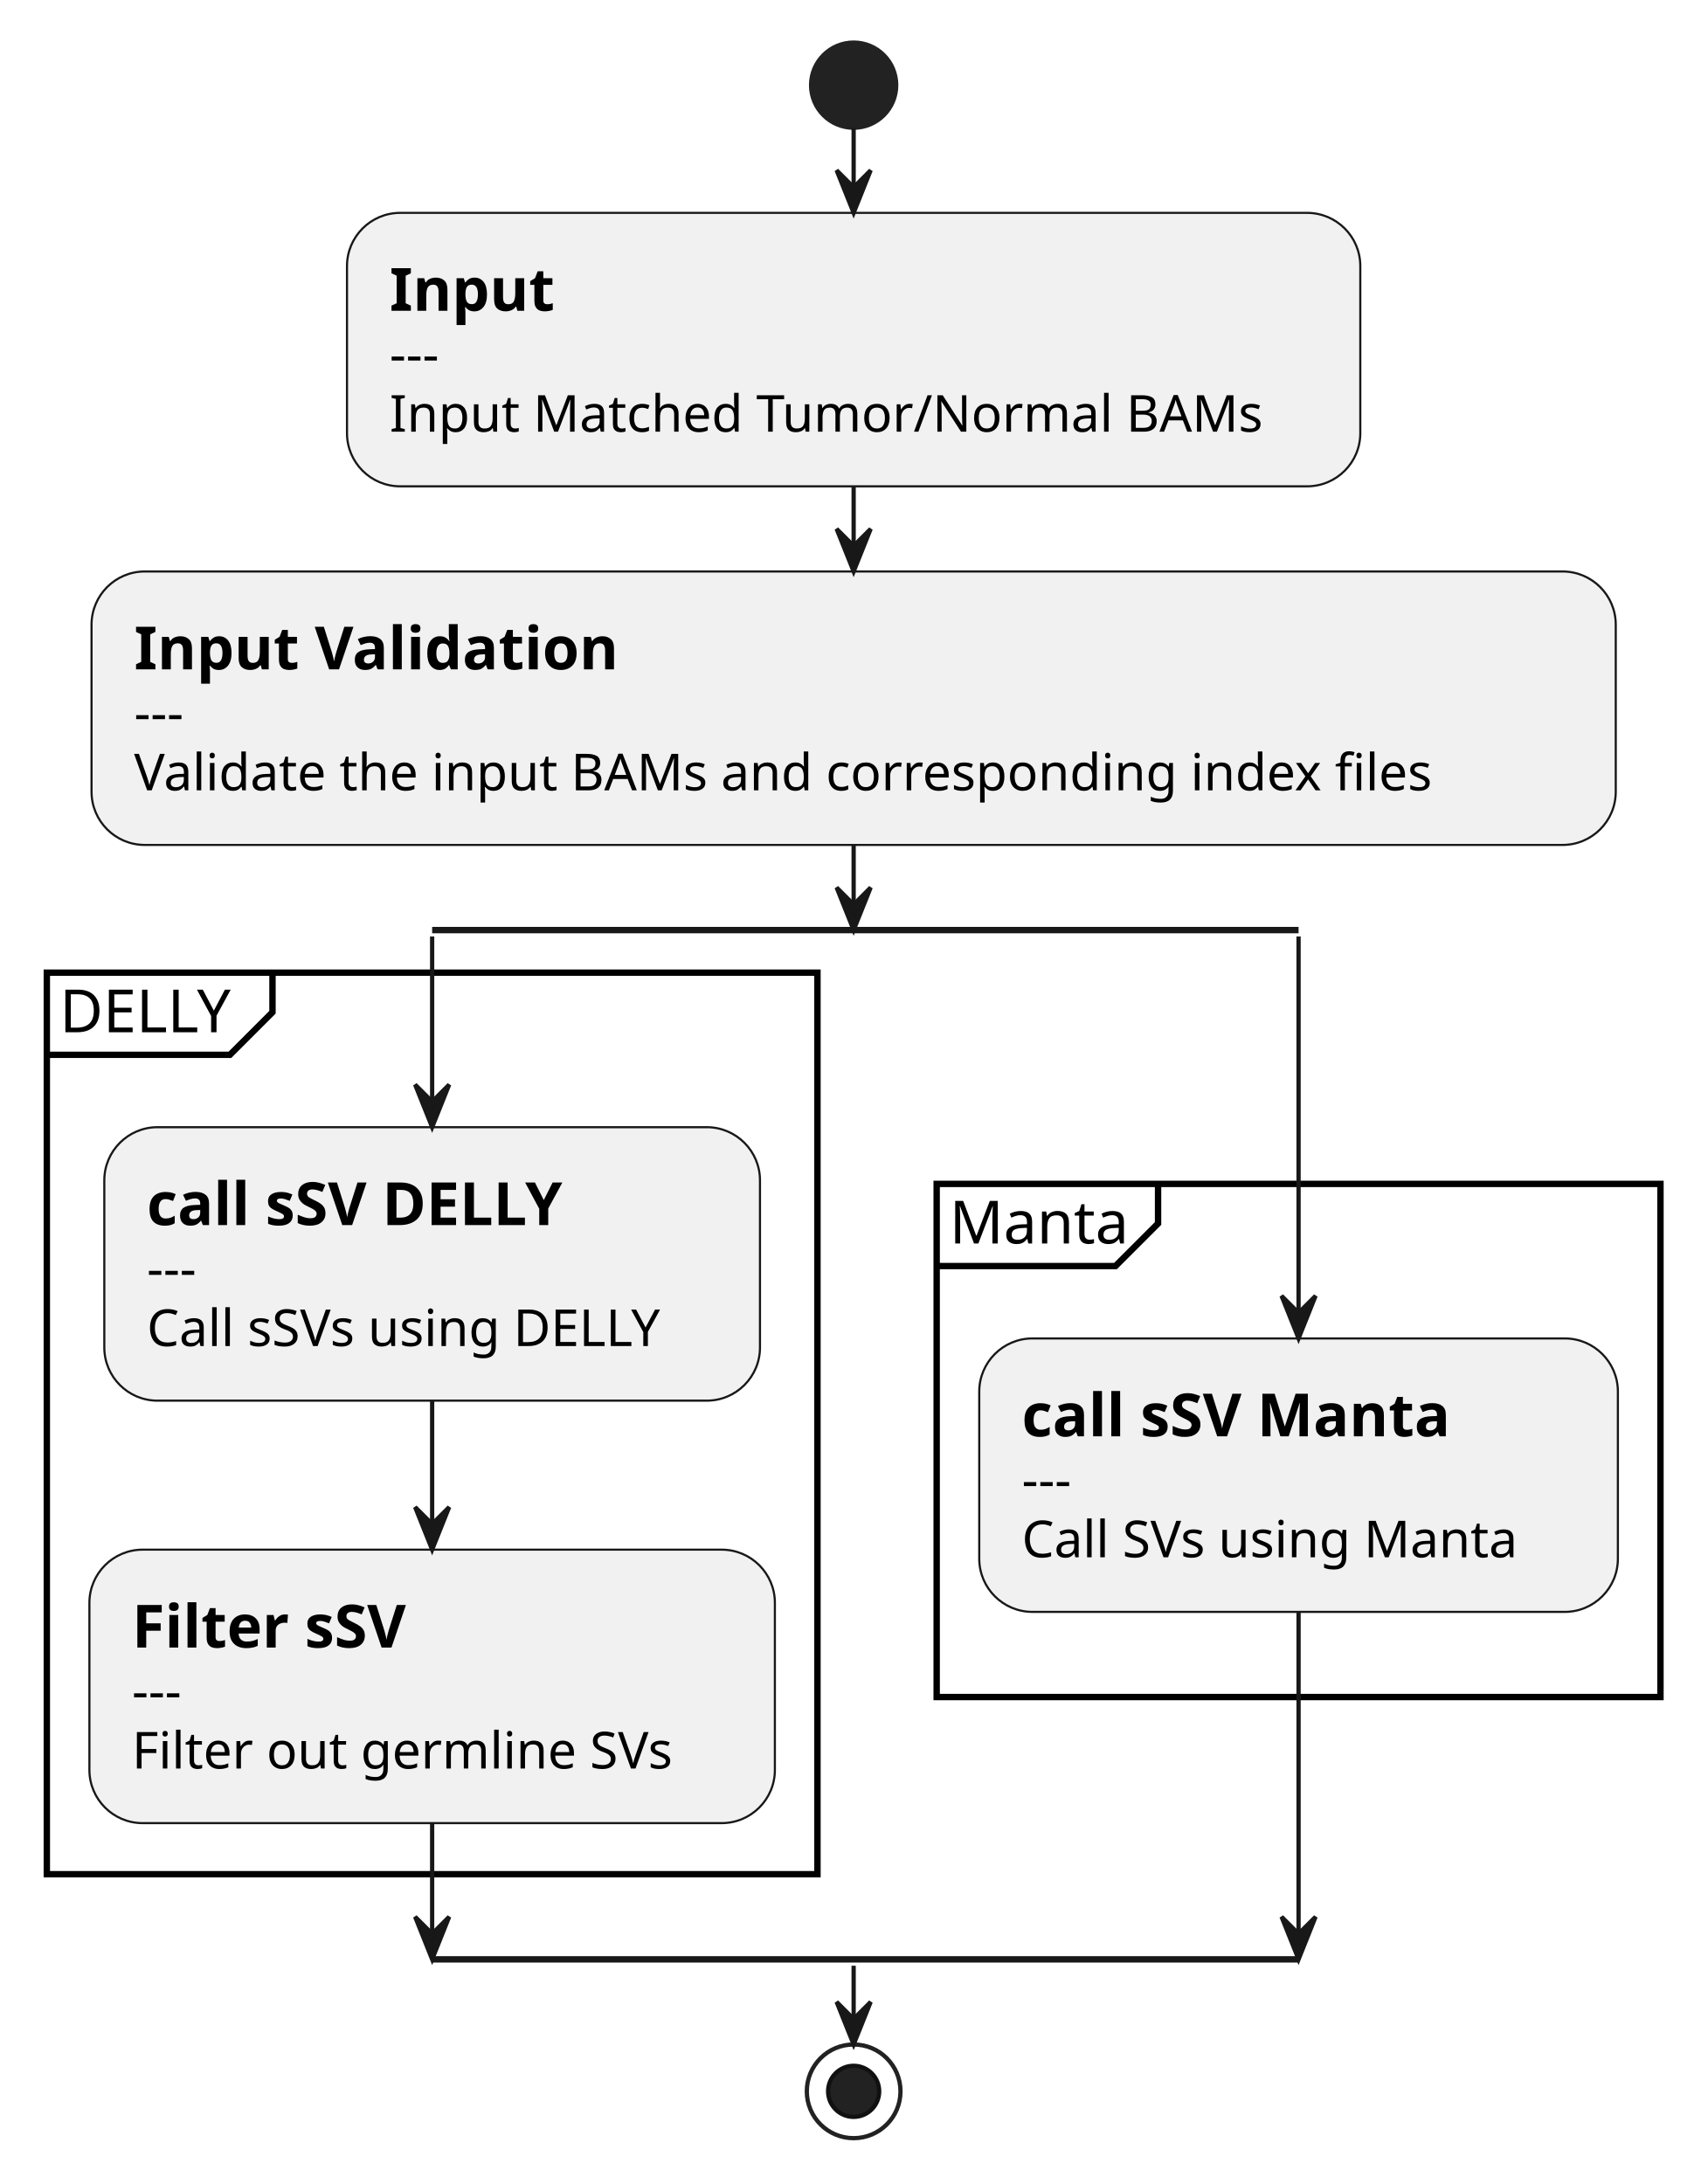
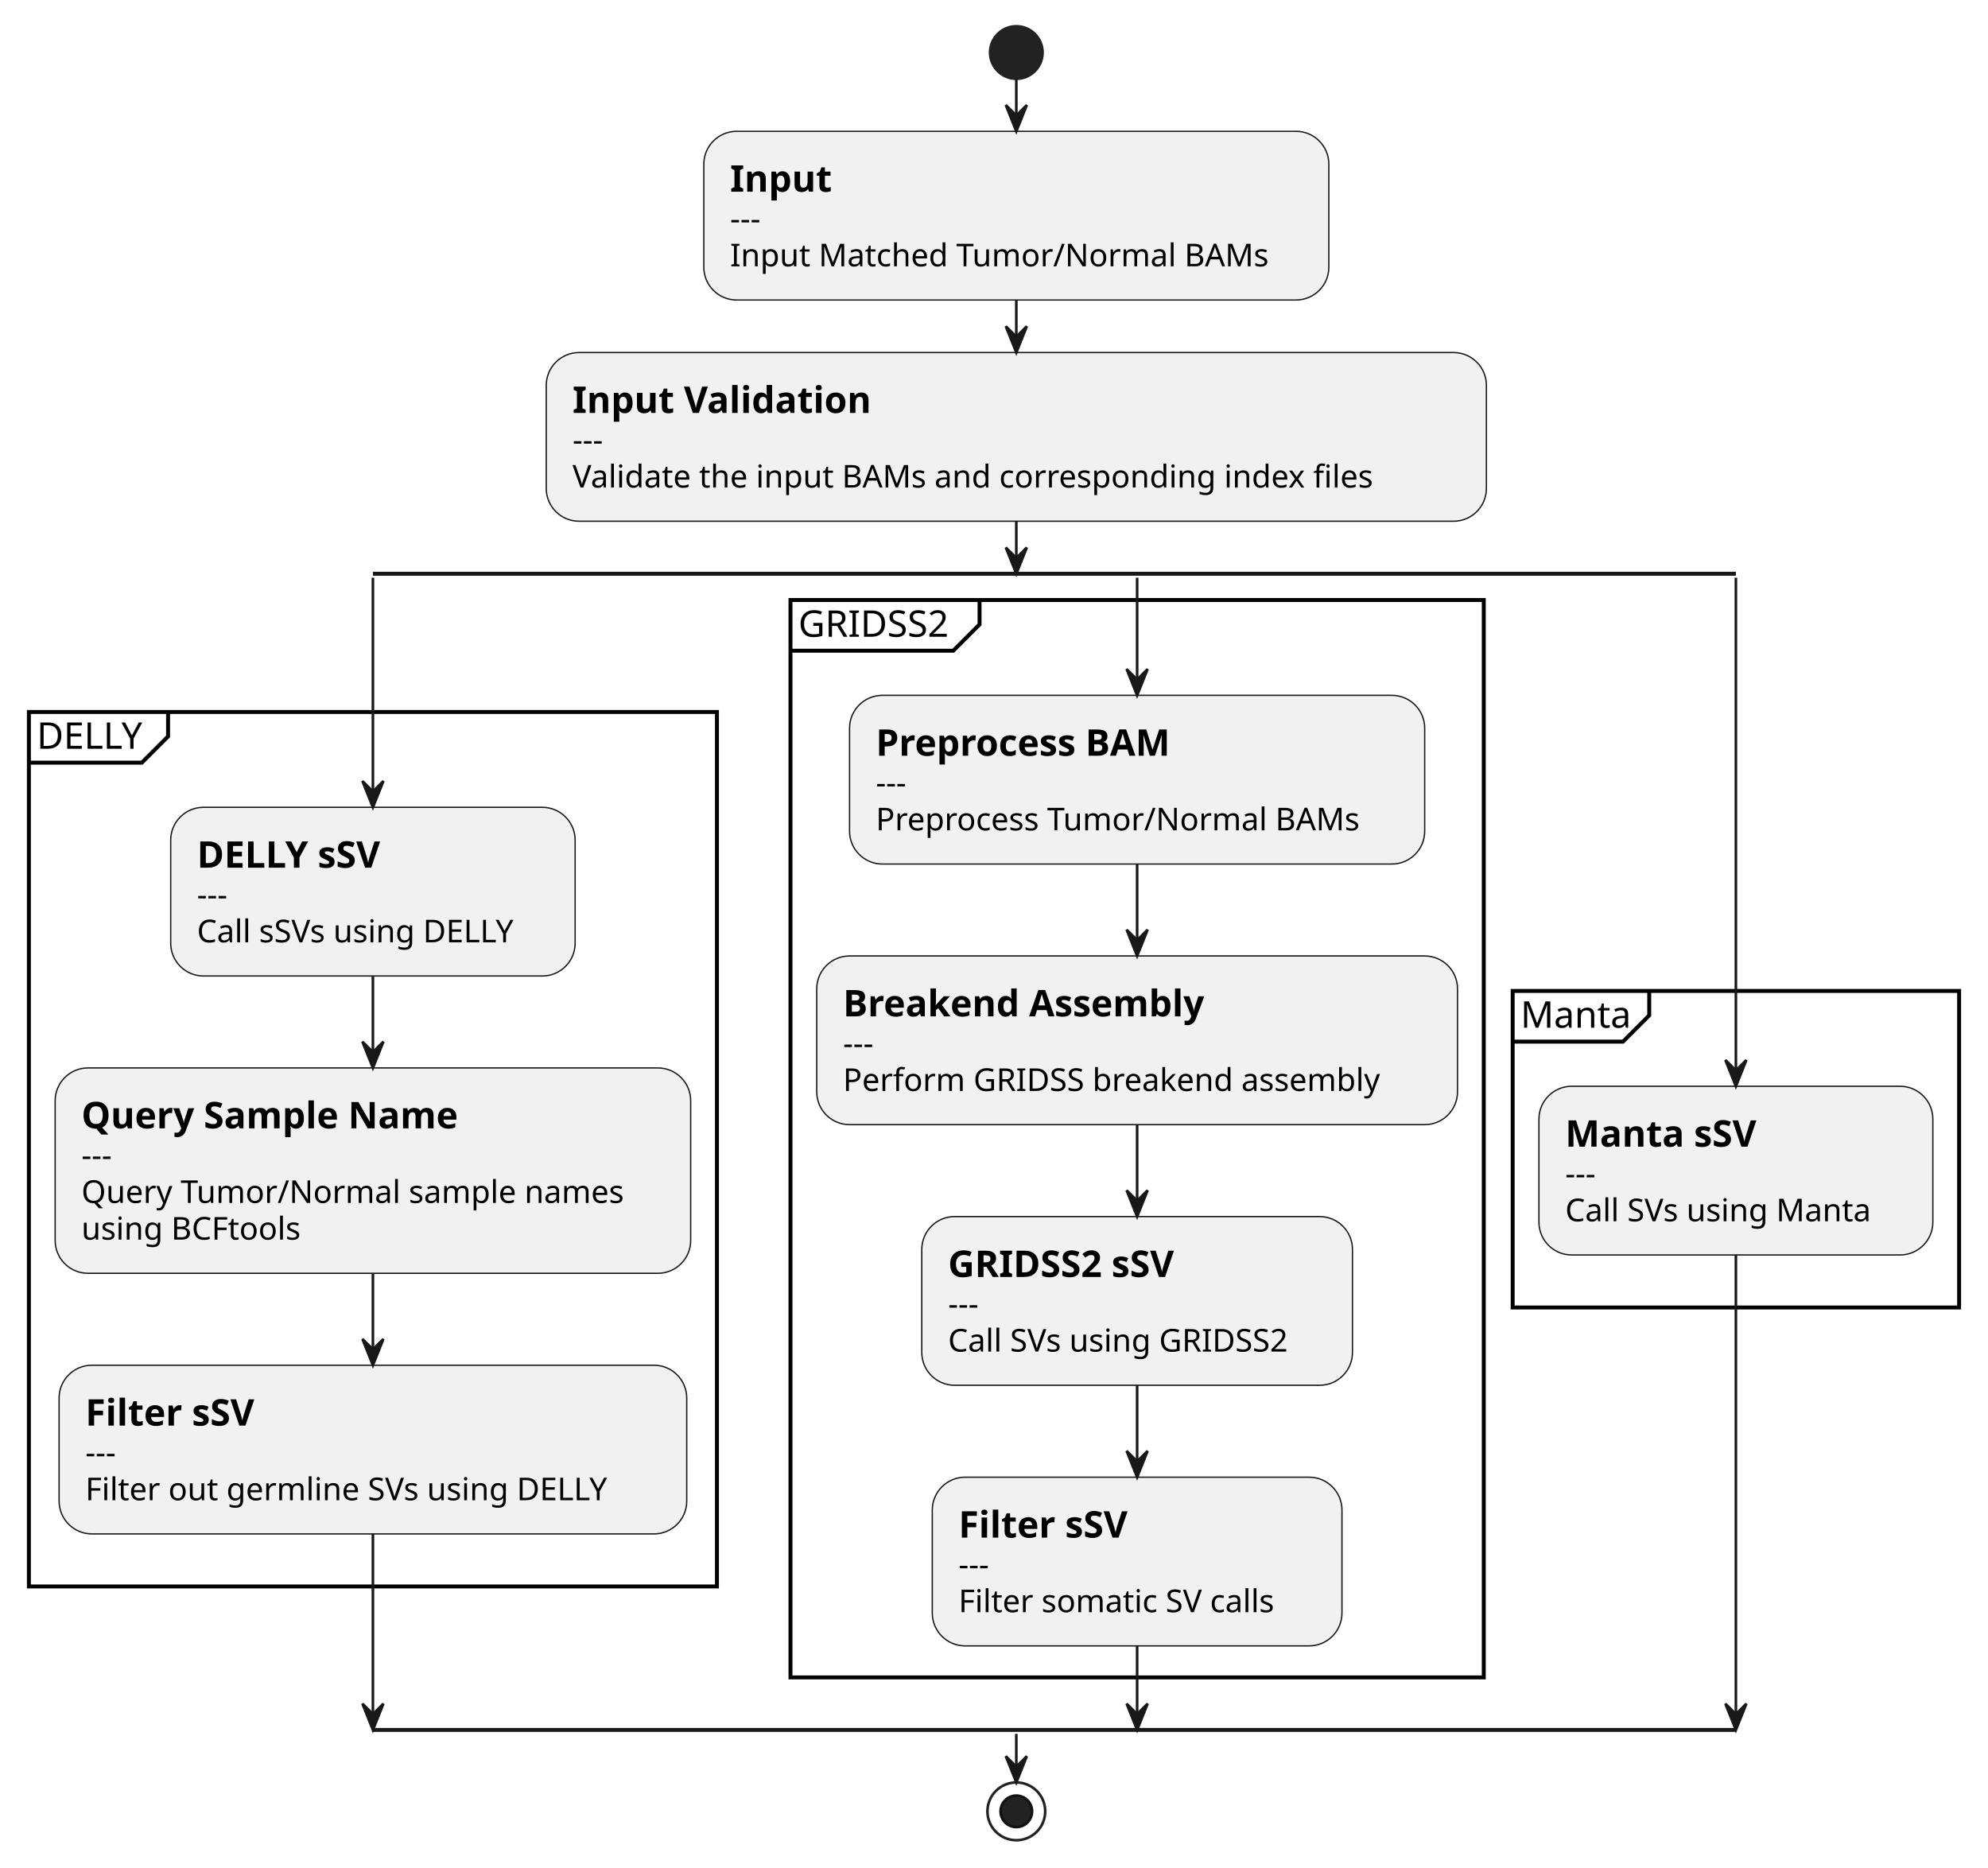
- <svg xmlns="http://www.w3.org/2000/svg" contentStyleType="text/css" height="513px" preserveAspectRatio="none" style="width:401px;height:513px;background:#FFFFFF;" version="1.1" viewBox="0 0 401 513" width="401px" zoomAndPan="magnify">
+ <svg xmlns="http://www.w3.org/2000/svg" contentStyleType="text/css" height="711px" preserveAspectRatio="none" style="width:757px;height:711px;background:#FFFFFF;" version="1.1" viewBox="0 0 757 711" width="757px" zoomAndPan="magnify">
  <defs />
  <g>
-     <ellipse cx="200.5" cy="20" fill="#222222" rx="10" ry="10" style="stroke:#222222;stroke-width:1.0;" />
-     <rect fill="#F1F1F1" height="64.234" rx="12.5" ry="12.5" style="stroke:#181818;stroke-width:0.5;" width="238" x="81.5" y="50" />
-     <text fill="#000000" font-family="sans-serif" font-size="14" font-weight="bold" lengthAdjust="spacing" textLength="40" x="91.5" y="72.995">Input</text>
-     <text fill="#000000" font-family="sans-serif" font-size="12" lengthAdjust="spacing" textLength="12" x="91.5" y="87.436">---</text>
-     <text fill="#000000" font-family="sans-serif" font-size="12" lengthAdjust="spacing" textLength="218" x="91.5" y="101.404">Input Matched Tumor/Normal BAMs</text>
-     <rect fill="#F1F1F1" height="64.234" rx="12.5" ry="12.5" style="stroke:#181818;stroke-width:0.5;" width="358" x="21.5" y="134.234" />
-     <text fill="#000000" font-family="sans-serif" font-size="14" font-weight="bold" lengthAdjust="spacing" textLength="122" x="31.5" y="157.23">Input Validation</text>
-     <text fill="#000000" font-family="sans-serif" font-size="12" lengthAdjust="spacing" textLength="12" x="31.5" y="171.67">---</text>
-     <text fill="#000000" font-family="sans-serif" font-size="12" lengthAdjust="spacing" textLength="338" x="31.5" y="185.639">Validate the input BAMs and corresponding index files</text>
-     <line style="stroke:#181818;stroke-width:1.5;" x1="101.5" x2="305" y1="218.469" y2="218.469" />
-     <rect fill="none" height="211.766" style="stroke:#000000;stroke-width:1.5;" width="181" x="11" y="228.469" />
-     <path d="M64,228.469 L64,237.766 L54,247.766 L11,247.766 " fill="none" style="stroke:#000000;stroke-width:1.5;" />
-     <text fill="#000000" font-family="sans-serif" font-size="14" lengthAdjust="spacing" textLength="43" x="14" y="242.464">DELLY</text>
-     <rect fill="#F1F1F1" height="64.234" rx="12.5" ry="12.5" style="stroke:#181818;stroke-width:0.5;" width="154" x="24.5" y="264.766" />
-     <text fill="#000000" font-family="sans-serif" font-size="14" font-weight="bold" lengthAdjust="spacing" textLength="114" x="34.5" y="287.761">call sSV DELLY</text>
-     <text fill="#000000" font-family="sans-serif" font-size="12" lengthAdjust="spacing" textLength="12" x="34.5" y="302.201">---</text>
-     <text fill="#000000" font-family="sans-serif" font-size="12" lengthAdjust="spacing" textLength="134" x="34.5" y="316.17">Call sSVs using DELLY</text>
-     <rect fill="#F1F1F1" height="64.234" rx="12.5" ry="12.5" style="stroke:#181818;stroke-width:0.5;" width="161" x="21" y="364" />
-     <text fill="#000000" font-family="sans-serif" font-size="14" font-weight="bold" lengthAdjust="spacing" textLength="75" x="31" y="386.995">Filter sSV</text>
-     <text fill="#000000" font-family="sans-serif" font-size="12" lengthAdjust="spacing" textLength="12" x="31" y="401.435">---</text>
-     <text fill="#000000" font-family="sans-serif" font-size="12" lengthAdjust="spacing" textLength="141" x="31" y="415.404">Filter out germline SVs</text>
-     <rect fill="none" height="120.531" style="stroke:#000000;stroke-width:1.5;" width="170" x="220" y="278.086" />
-     <path d="M272,278.086 L272,287.383 L262,297.383 L220,297.383 " fill="none" style="stroke:#000000;stroke-width:1.5;" />
-     <text fill="#000000" font-family="sans-serif" font-size="14" lengthAdjust="spacing" textLength="42" x="223" y="292.081">Manta</text>
-     <rect fill="#F1F1F1" height="64.234" rx="12.5" ry="12.5" style="stroke:#181818;stroke-width:0.5;" width="150" x="230" y="314.383" />
-     <text fill="#000000" font-family="sans-serif" font-size="14" font-weight="bold" lengthAdjust="spacing" textLength="113" x="240" y="337.378">call sSV Manta</text>
-     <text fill="#000000" font-family="sans-serif" font-size="12" lengthAdjust="spacing" textLength="12" x="240" y="351.818">---</text>
-     <text fill="#000000" font-family="sans-serif" font-size="12" lengthAdjust="spacing" textLength="130" x="240" y="365.787">Call SVs using Manta</text>
-     <line style="stroke:#181818;stroke-width:1.5;" x1="101.5" x2="305" y1="460.234" y2="460.234" />
-     <ellipse cx="200.5" cy="491.234" rx="11" ry="11" style="stroke:#222222;stroke-width:1.0;fill:none;" />
-     <ellipse cx="200.5" cy="491.234" fill="#222222" rx="6" ry="6" style="stroke:#111111;stroke-width:1.0;" />
-     <line style="stroke:#181818;stroke-width:1.0;" x1="200.5" x2="200.5" y1="30" y2="50" />
-     <polygon fill="#181818" points="196.5,40,200.5,50,204.5,40,200.5,44" style="stroke:#181818;stroke-width:1.0;" />
-     <line style="stroke:#181818;stroke-width:1.0;" x1="200.5" x2="200.5" y1="114.234" y2="134.234" />
-     <polygon fill="#181818" points="196.5,124.234,200.5,134.234,204.5,124.234,200.5,128.234" style="stroke:#181818;stroke-width:1.0;" />
-     <line style="stroke:#181818;stroke-width:1.0;" x1="101.5" x2="101.5" y1="329" y2="364" />
-     <polygon fill="#181818" points="97.5,354,101.5,364,105.5,354,101.5,358" style="stroke:#181818;stroke-width:1.0;" />
-     <line style="stroke:#181818;stroke-width:1.0;" x1="101.5" x2="101.5" y1="219.969" y2="264.766" />
-     <polygon fill="#181818" points="97.5,254.766,101.5,264.766,105.5,254.766,101.5,258.766" style="stroke:#181818;stroke-width:1.0;" />
-     <line style="stroke:#181818;stroke-width:1.0;" x1="305" x2="305" y1="219.969" y2="314.383" />
-     <polygon fill="#181818" points="301,304.383,305,314.383,309,304.383,305,308.383" style="stroke:#181818;stroke-width:1.0;" />
-     <line style="stroke:#181818;stroke-width:1.0;" x1="101.5" x2="101.5" y1="428.234" y2="460.234" />
-     <polygon fill="#181818" points="97.5,450.234,101.5,460.234,105.5,450.234,101.5,454.234" style="stroke:#181818;stroke-width:1.0;" />
-     <line style="stroke:#181818;stroke-width:1.0;" x1="305" x2="305" y1="378.617" y2="460.234" />
-     <polygon fill="#181818" points="301,450.234,305,460.234,309,450.234,305,454.234" style="stroke:#181818;stroke-width:1.0;" />
-     <line style="stroke:#181818;stroke-width:1.0;" x1="200.5" x2="200.5" y1="198.469" y2="218.469" />
-     <polygon fill="#181818" points="196.5,208.469,200.5,218.469,204.5,208.469,200.5,212.469" style="stroke:#181818;stroke-width:1.0;" />
-     <line style="stroke:#181818;stroke-width:1.0;" x1="200.5" x2="200.5" y1="461.734" y2="480.234" />
-     <polygon fill="#181818" points="196.5,470.234,200.5,480.234,204.5,470.234,200.5,474.234" style="stroke:#181818;stroke-width:1.0;" />
+     <ellipse cx="387" cy="20" fill="#222222" rx="10" ry="10" style="stroke:#222222;stroke-width:1.0;" />
+     <rect fill="#F1F1F1" height="64.234" rx="12.5" ry="12.5" style="stroke:#181818;stroke-width:0.5;" width="238" x="268" y="50" />
+     <text fill="#000000" font-family="sans-serif" font-size="14" font-weight="bold" lengthAdjust="spacing" textLength="40" x="278" y="72.995">Input</text>
+     <text fill="#000000" font-family="sans-serif" font-size="12" lengthAdjust="spacing" textLength="12" x="278" y="87.436">---</text>
+     <text fill="#000000" font-family="sans-serif" font-size="12" lengthAdjust="spacing" textLength="218" x="278" y="101.404">Input Matched Tumor/Normal BAMs</text>
+     <rect fill="#F1F1F1" height="64.234" rx="12.5" ry="12.5" style="stroke:#181818;stroke-width:0.5;" width="358" x="208" y="134.234" />
+     <text fill="#000000" font-family="sans-serif" font-size="14" font-weight="bold" lengthAdjust="spacing" textLength="122" x="218" y="157.23">Input Validation</text>
+     <text fill="#000000" font-family="sans-serif" font-size="12" lengthAdjust="spacing" textLength="12" x="218" y="171.67">---</text>
+     <text fill="#000000" font-family="sans-serif" font-size="12" lengthAdjust="spacing" textLength="338" x="218" y="185.639">Validate the input BAMs and corresponding index files</text>
+     <line style="stroke:#181818;stroke-width:1.5;" x1="142" x2="661" y1="218.469" y2="218.469" />
+     <rect fill="none" height="332.969" style="stroke:#000000;stroke-width:1.5;" width="262" x="11" y="271.102" />
+     <path d="M64,271.102 L64,280.398 L54,290.398 L11,290.398 " fill="none" style="stroke:#000000;stroke-width:1.5;" />
+     <text fill="#000000" font-family="sans-serif" font-size="14" lengthAdjust="spacing" textLength="43" x="14" y="285.097">DELLY</text>
+     <rect fill="#F1F1F1" height="64.234" rx="12.5" ry="12.5" style="stroke:#181818;stroke-width:0.5;" width="154" x="65" y="307.398" />
+     <text fill="#000000" font-family="sans-serif" font-size="14" font-weight="bold" lengthAdjust="spacing" textLength="83" x="75" y="330.394">DELLY sSV</text>
+     <text fill="#000000" font-family="sans-serif" font-size="12" lengthAdjust="spacing" textLength="12" x="75" y="344.834">---</text>
+     <text fill="#000000" font-family="sans-serif" font-size="12" lengthAdjust="spacing" textLength="134" x="75" y="358.803">Call sSVs using DELLY</text>
+     <rect fill="#F1F1F1" height="78.203" rx="12.5" ry="12.5" style="stroke:#181818;stroke-width:0.5;" width="242" x="21" y="406.633" />
+     <text fill="#000000" font-family="sans-serif" font-size="14" font-weight="bold" lengthAdjust="spacing" textLength="159" x="31" y="429.628">Query Sample Name</text>
+     <text fill="#000000" font-family="sans-serif" font-size="12" lengthAdjust="spacing" textLength="12" x="31" y="444.068">---</text>
+     <text fill="#000000" font-family="sans-serif" font-size="12" lengthAdjust="spacing" textLength="222" x="31" y="458.037">Query Tumor/Normal sample names</text>
+     <text fill="#000000" font-family="sans-serif" font-size="12" lengthAdjust="spacing" textLength="92" x="31" y="472.006">using BCFtools</text>
+     <rect fill="#F1F1F1" height="64.234" rx="12.5" ry="12.5" style="stroke:#181818;stroke-width:0.5;" width="239" x="22.5" y="519.836" />
+     <text fill="#000000" font-family="sans-serif" font-size="14" font-weight="bold" lengthAdjust="spacing" textLength="75" x="32.5" y="542.831">Filter sSV</text>
+     <text fill="#000000" font-family="sans-serif" font-size="12" lengthAdjust="spacing" textLength="12" x="32.5" y="557.271">---</text>
+     <text fill="#000000" font-family="sans-serif" font-size="12" lengthAdjust="spacing" textLength="219" x="32.5" y="571.24">Filter out germline SVs using DELLY</text>
+     <rect fill="none" height="410.234" style="stroke:#000000;stroke-width:1.5;" width="264" x="301" y="228.469" />
+     <path d="M373,228.469 L373,237.766 L363,247.766 L301,247.766 " fill="none" style="stroke:#000000;stroke-width:1.5;" />
+     <text fill="#000000" font-family="sans-serif" font-size="14" lengthAdjust="spacing" textLength="62" x="304" y="242.464">GRIDSS2</text>
+     <rect fill="#F1F1F1" height="64.234" rx="12.5" ry="12.5" style="stroke:#181818;stroke-width:0.5;" width="219" x="323.5" y="264.766" />
+     <text fill="#000000" font-family="sans-serif" font-size="14" font-weight="bold" lengthAdjust="spacing" textLength="130" x="333.5" y="287.761">Preprocess BAM</text>
+     <text fill="#000000" font-family="sans-serif" font-size="12" lengthAdjust="spacing" textLength="12" x="333.5" y="302.201">---</text>
+     <text fill="#000000" font-family="sans-serif" font-size="12" lengthAdjust="spacing" textLength="199" x="333.5" y="316.17">Preprocess Tumor/Normal BAMs</text>
+     <rect fill="#F1F1F1" height="64.234" rx="12.5" ry="12.5" style="stroke:#181818;stroke-width:0.5;" width="244" x="311" y="364" />
+     <text fill="#000000" font-family="sans-serif" font-size="14" font-weight="bold" lengthAdjust="spacing" textLength="156" x="321" y="386.995">Breakend Assembly</text>
+     <text fill="#000000" font-family="sans-serif" font-size="12" lengthAdjust="spacing" textLength="12" x="321" y="401.435">---</text>
+     <text fill="#000000" font-family="sans-serif" font-size="12" lengthAdjust="spacing" textLength="224" x="321" y="415.404">Perform GRIDSS breakend assembly</text>
+     <rect fill="#F1F1F1" height="64.234" rx="12.5" ry="12.5" style="stroke:#181818;stroke-width:0.5;" width="164" x="351" y="463.234" />
+     <text fill="#000000" font-family="sans-serif" font-size="14" font-weight="bold" lengthAdjust="spacing" textLength="102" x="361" y="486.229">GRIDSS2 sSV</text>
+     <text fill="#000000" font-family="sans-serif" font-size="12" lengthAdjust="spacing" textLength="12" x="361" y="500.67">---</text>
+     <text fill="#000000" font-family="sans-serif" font-size="12" lengthAdjust="spacing" textLength="144" x="361" y="514.639">Call SVs using GRIDSS2</text>
+     <rect fill="#F1F1F1" height="64.234" rx="12.5" ry="12.5" style="stroke:#181818;stroke-width:0.5;" width="156" x="355" y="562.469" />
+     <text fill="#000000" font-family="sans-serif" font-size="14" font-weight="bold" lengthAdjust="spacing" textLength="75" x="365" y="585.464">Filter sSV</text>
+     <text fill="#000000" font-family="sans-serif" font-size="12" lengthAdjust="spacing" textLength="12" x="365" y="599.904">---</text>
+     <text fill="#000000" font-family="sans-serif" font-size="12" lengthAdjust="spacing" textLength="136" x="365" y="613.873">Filter somatic SV calls</text>
+     <rect fill="none" height="120.531" style="stroke:#000000;stroke-width:1.5;" width="170" x="576" y="377.32" />
+     <path d="M628,377.32 L628,386.617 L618,396.617 L576,396.617 " fill="none" style="stroke:#000000;stroke-width:1.5;" />
+     <text fill="#000000" font-family="sans-serif" font-size="14" lengthAdjust="spacing" textLength="42" x="579" y="391.315">Manta</text>
+     <rect fill="#F1F1F1" height="64.234" rx="12.5" ry="12.5" style="stroke:#181818;stroke-width:0.5;" width="150" x="586" y="413.617" />
+     <text fill="#000000" font-family="sans-serif" font-size="14" font-weight="bold" lengthAdjust="spacing" textLength="82" x="596" y="436.612">Manta sSV</text>
+     <text fill="#000000" font-family="sans-serif" font-size="12" lengthAdjust="spacing" textLength="12" x="596" y="451.053">---</text>
+     <text fill="#000000" font-family="sans-serif" font-size="12" lengthAdjust="spacing" textLength="130" x="596" y="465.022">Call SVs using Manta</text>
+     <line style="stroke:#181818;stroke-width:1.5;" x1="142" x2="661" y1="658.703" y2="658.703" />
+     <ellipse cx="387" cy="689.703" rx="11" ry="11" style="stroke:#222222;stroke-width:1.0;fill:none;" />
+     <ellipse cx="387" cy="689.703" fill="#222222" rx="6" ry="6" style="stroke:#111111;stroke-width:1.0;" />
+     <line style="stroke:#181818;stroke-width:1.0;" x1="387" x2="387" y1="30" y2="50" />
+     <polygon fill="#181818" points="383,40,387,50,391,40,387,44" style="stroke:#181818;stroke-width:1.0;" />
+     <line style="stroke:#181818;stroke-width:1.0;" x1="387" x2="387" y1="114.234" y2="134.234" />
+     <polygon fill="#181818" points="383,124.234,387,134.234,391,124.234,387,128.234" style="stroke:#181818;stroke-width:1.0;" />
+     <line style="stroke:#181818;stroke-width:1.0;" x1="142" x2="142" y1="371.633" y2="406.633" />
+     <polygon fill="#181818" points="138,396.633,142,406.633,146,396.633,142,400.633" style="stroke:#181818;stroke-width:1.0;" />
+     <line style="stroke:#181818;stroke-width:1.0;" x1="142" x2="142" y1="484.836" y2="519.836" />
+     <polygon fill="#181818" points="138,509.836,142,519.836,146,509.836,142,513.836" style="stroke:#181818;stroke-width:1.0;" />
+     <line style="stroke:#181818;stroke-width:1.0;" x1="433" x2="433" y1="329" y2="364" />
+     <polygon fill="#181818" points="429,354,433,364,437,354,433,358" style="stroke:#181818;stroke-width:1.0;" />
+     <line style="stroke:#181818;stroke-width:1.0;" x1="433" x2="433" y1="428.234" y2="463.234" />
+     <polygon fill="#181818" points="429,453.234,433,463.234,437,453.234,433,457.234" style="stroke:#181818;stroke-width:1.0;" />
+     <line style="stroke:#181818;stroke-width:1.0;" x1="433" x2="433" y1="527.469" y2="562.469" />
+     <polygon fill="#181818" points="429,552.469,433,562.469,437,552.469,433,556.469" style="stroke:#181818;stroke-width:1.0;" />
+     <line style="stroke:#181818;stroke-width:1.0;" x1="142" x2="142" y1="219.969" y2="307.398" />
+     <polygon fill="#181818" points="138,297.398,142,307.398,146,297.398,142,301.398" style="stroke:#181818;stroke-width:1.0;" />
+     <line style="stroke:#181818;stroke-width:1.0;" x1="433" x2="433" y1="219.969" y2="264.766" />
+     <polygon fill="#181818" points="429,254.766,433,264.766,437,254.766,433,258.766" style="stroke:#181818;stroke-width:1.0;" />
+     <line style="stroke:#181818;stroke-width:1.0;" x1="661" x2="661" y1="219.969" y2="413.617" />
+     <polygon fill="#181818" points="657,403.617,661,413.617,665,403.617,661,407.617" style="stroke:#181818;stroke-width:1.0;" />
+     <line style="stroke:#181818;stroke-width:1.0;" x1="142" x2="142" y1="584.07" y2="658.703" />
+     <polygon fill="#181818" points="138,648.703,142,658.703,146,648.703,142,652.703" style="stroke:#181818;stroke-width:1.0;" />
+     <line style="stroke:#181818;stroke-width:1.0;" x1="433" x2="433" y1="626.703" y2="658.703" />
+     <polygon fill="#181818" points="429,648.703,433,658.703,437,648.703,433,652.703" style="stroke:#181818;stroke-width:1.0;" />
+     <line style="stroke:#181818;stroke-width:1.0;" x1="661" x2="661" y1="477.852" y2="658.703" />
+     <polygon fill="#181818" points="657,648.703,661,658.703,665,648.703,661,652.703" style="stroke:#181818;stroke-width:1.0;" />
+     <line style="stroke:#181818;stroke-width:1.0;" x1="387" x2="387" y1="198.469" y2="218.469" />
+     <polygon fill="#181818" points="383,208.469,387,218.469,391,208.469,387,212.469" style="stroke:#181818;stroke-width:1.0;" />
+     <line style="stroke:#181818;stroke-width:1.0;" x1="387" x2="387" y1="660.203" y2="678.703" />
+     <polygon fill="#181818" points="383,668.703,387,678.703,391,668.703,387,672.703" style="stroke:#181818;stroke-width:1.0;" />
  </g>
</svg>
